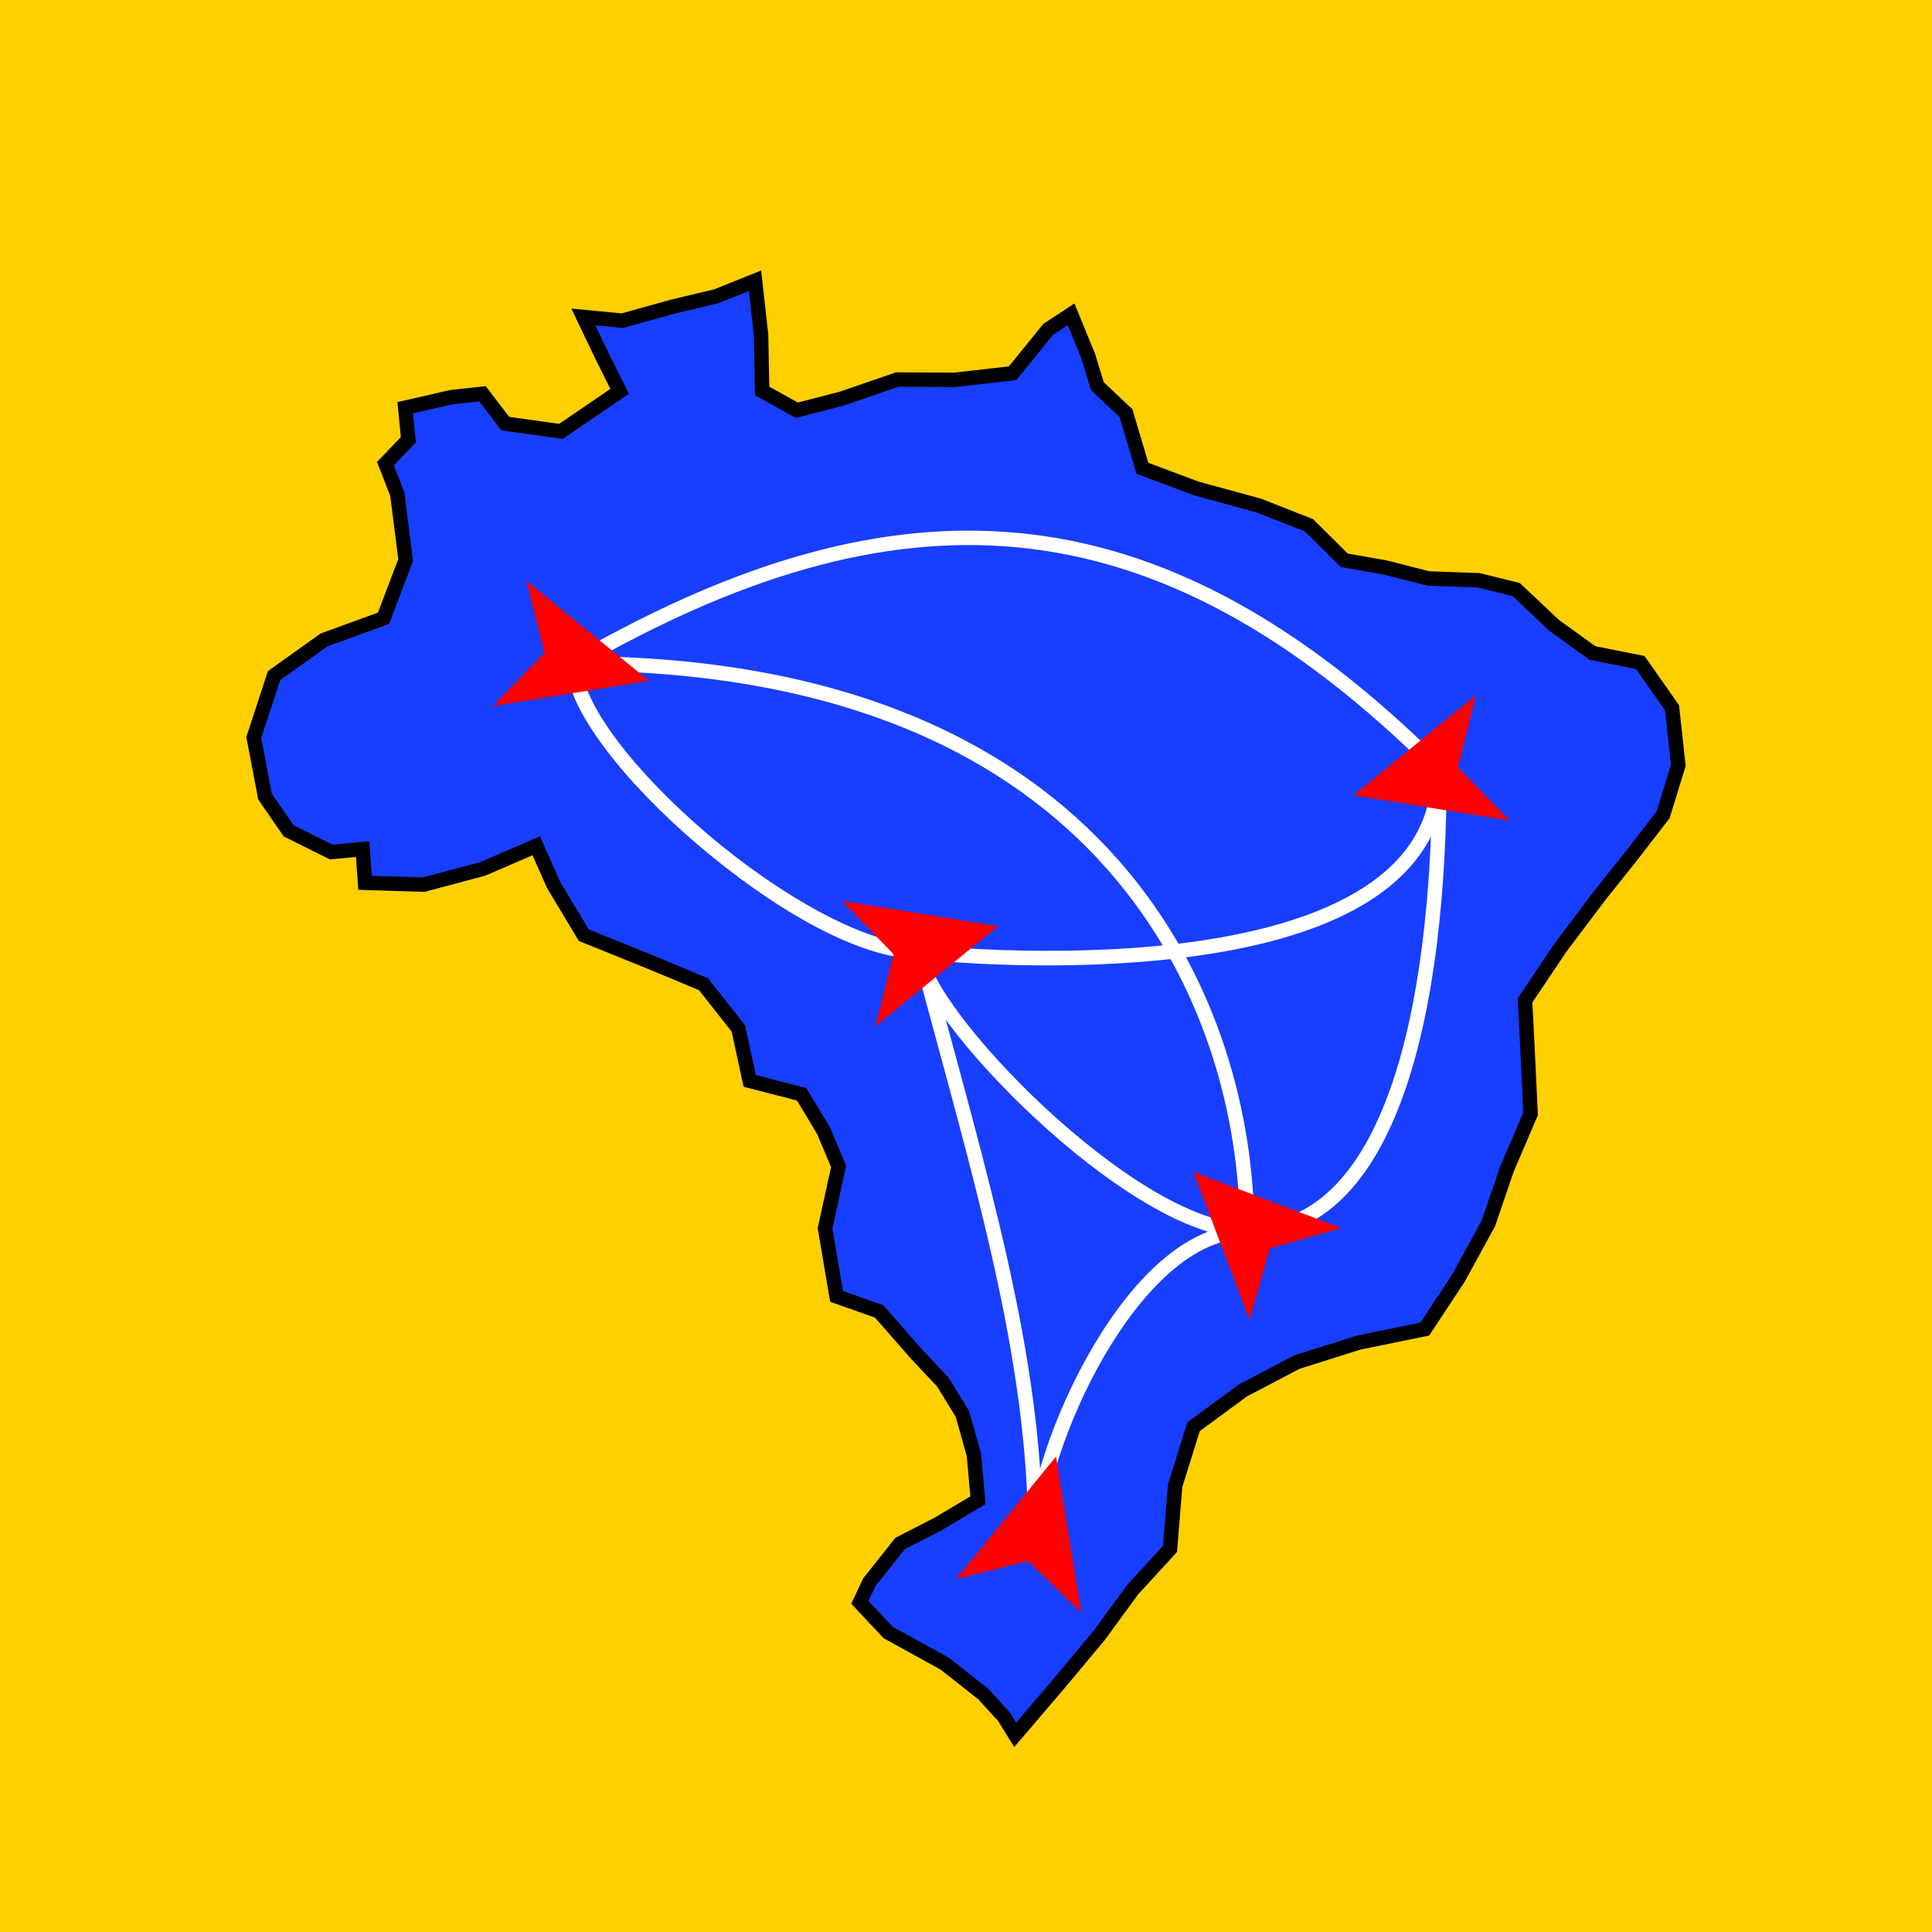
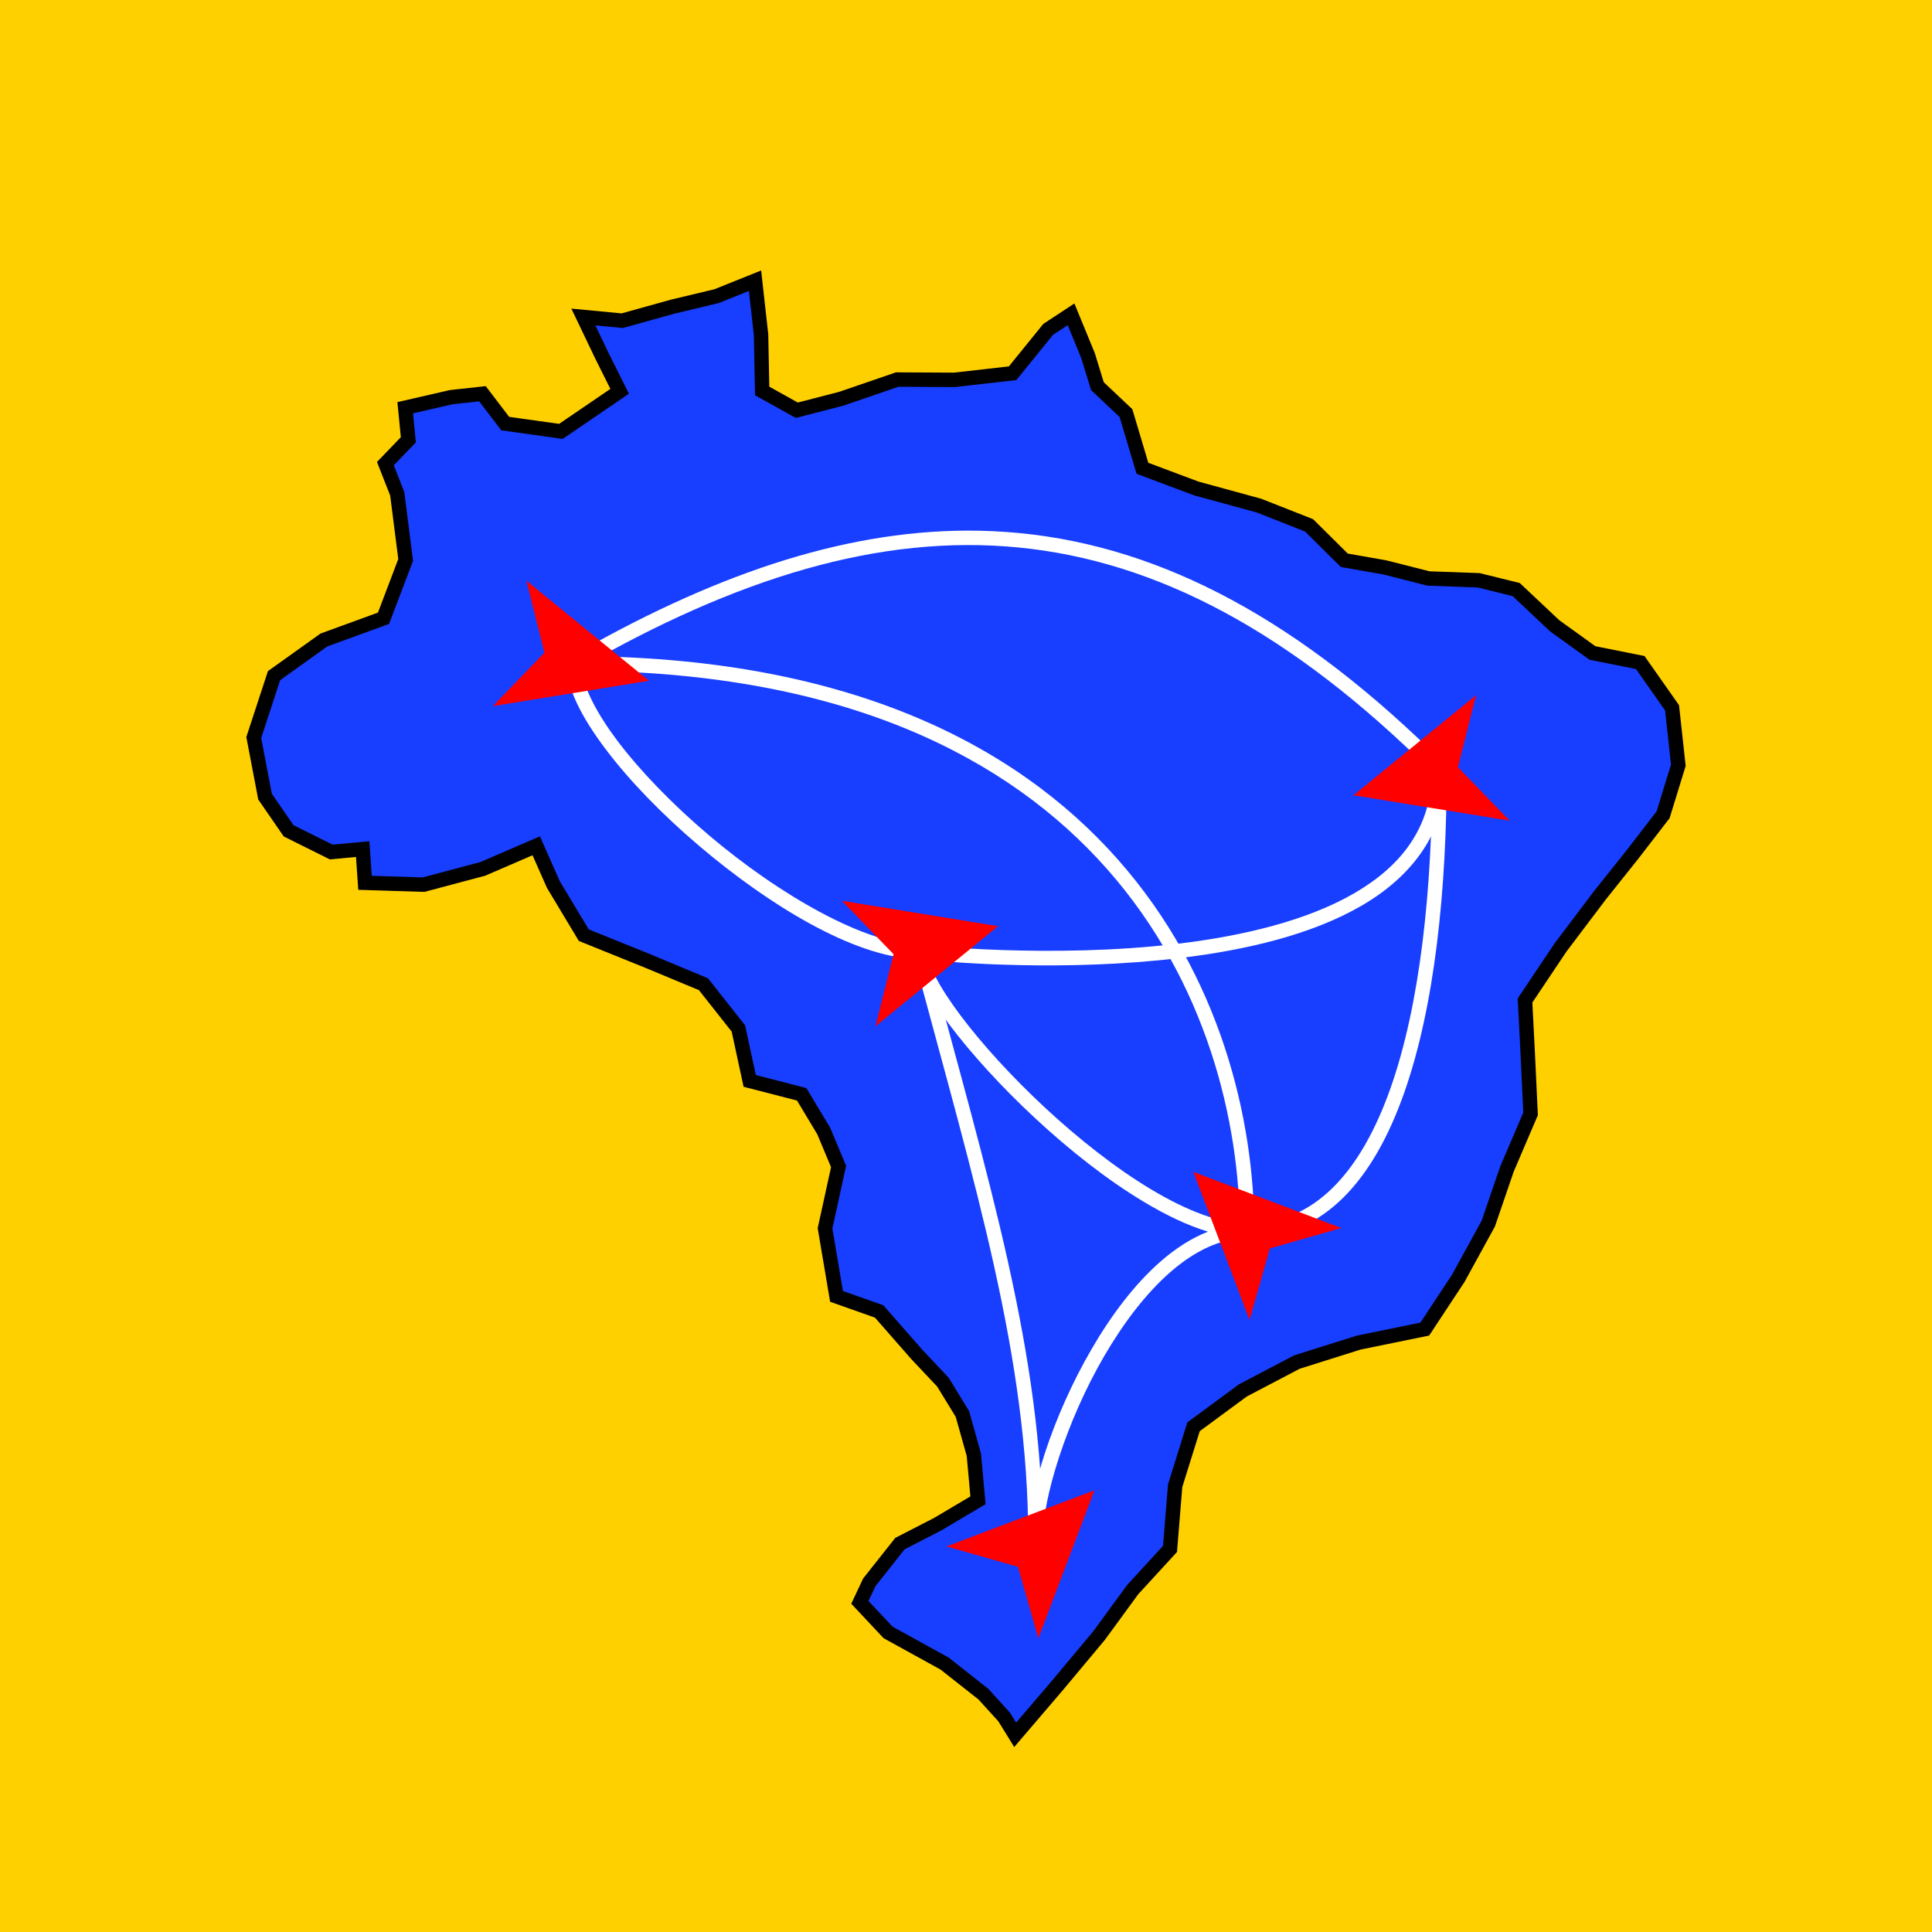
<svg xmlns="http://www.w3.org/2000/svg" width="1000" height="1000" viewBox="0 0 1000 1000" version="1.1" id="svg1">
  <defs id="defs1">
    </defs>
  <g id="layer1" style="display:inline">
-     <rect style="display:none;fill:#ffffff;stroke-width:9.947;stroke-linecap:square;stroke-miterlimit:3" id="rect1-6" width="1000" height="1000" x="0" y="0" />
-     <rect style="display:none;fill:#3c3c3c;stroke-width:9.947;stroke-linecap:square;stroke-miterlimit:3" id="rect1-6-6" width="1000" height="1000" x="0" y="0" />
-     <rect style="display:none;fill:#ff0000;stroke-width:9.947;stroke-linecap:square;stroke-miterlimit:3" id="rect1-6-1" width="1000" height="1000" x="0" y="0" />
-     <rect style="display:none;fill:#183eff;stroke-width:9.947;stroke-linecap:square;stroke-miterlimit:3" id="rect1-6-7" width="1000" height="1000" x="0" y="0" />
    <rect style="display:inline;fill:#ffd000;stroke-width:9.947;stroke-linecap:square;stroke-miterlimit:3" id="rect1-6-3" width="1000" height="1000" x="0" y="0" />
-     <rect style="display:none;fill:#00d000;stroke-width:9.947;stroke-linecap:square;stroke-miterlimit:3" id="rect1-6-2" width="1000" height="1000" x="0" y="0" />
  </g>
-   <g id="layer5" style="display:inline">
-     <g id="path24-9" style="opacity:1">
-       <path style="baseline-shift:baseline;display:inline;overflow:visible;vector-effect:none;fill:#183eff;stroke-linecap:square;enable-background:accumulate;stop-color:#000000;stop-opacity:1" d="m 445.071,829.379 14.613,15.572 29.21,16.091 20.075,15.816 10.723,11.783 5.762,9.304 21.912,-25.617 21.507,-25.749 17.371,-23.763 19.352,-21.1 2.659,-32.706 9.523,-30.512 25.566,-18.843 27.916,-14.649 32.012,-10.084 34.192,-6.993 17.372,-26.335 15.513,-28.299 9.638,-28.169 12.24,-28.597 -1.551,-32.846 -1.323,-25.85 18.453,-27.536 20.484,-27.113 16.426,-20.58 16.095,-20.869 7.892,-25.649 -3.251,-29.737 -16.47,-23.436 -24.751,-4.932 -19.593,-14.12 -19.862,-18.701 -19.444,-4.802 -25.942,-0.934 -22.665,-5.751 -20.93,-3.674 -18.23,-18.084 -25.925,-10.213 -32.417,-8.861 -27.903,-10.461 -8.522,-28.569 -14.782,-13.938 -4.859,-15.827 -8.783,-21.358 -11.829,7.771 -18.42,22.726 -30.127,3.424 -29.607,-0.155 -28.914,9.931 -23.041,5.957 -17.934,-9.983 -0.582,-29.084 -3.117,-27.976 -19.895,7.99 -22.787,5.448 -26.065,7.255 -20.113,-1.921 9.431,19.711 9.351,18.77 -30.402,20.731 -28.822,-4.034 -11.772,-15.438 -16.131,1.751 -23.867,5.482 1.627,16.591 -11.877,12.341 6.13,15.62 4.355,34.225 -11.456,30.187 -30.868,11.253 -25.8,18.44 -10.495,32.041 5.829,30.579 12.211,17.71 22.056,10.974 16.285,-1.51 1.201,17.446 30.287,0.954 30.651,-8.156 27.684,-11.953 8.878,20.068 15.73,26.185 33.415,13.501 28.534,11.889 18.075,22.901 5.861,27.135 26.908,6.946 11.423,19.026 7.668,18.327 -7.007,32.036 5.948,35.201 22.058,7.803 19.315,22.046 13.722,14.575 10.068,16.464 5.909,21.052 2.147,23.6 -20.913,12.41 -19.468,10.009 -15.884,20.064 z" id="path5" />
-       <path style="baseline-shift:baseline;display:inline;overflow:visible;vector-effect:none;stroke-linecap:square;enable-background:accumulate;stop-color:#000000;stop-opacity:1" d="m 393.971,140 -24.197,9.719 -22.586,5.398 -25.465,7.088 -25.998,-2.482 12.295,25.695 7.91,15.881 -26.518,18.082 -25.871,-3.621 -12.119,-15.893 -18.445,2.002 -27.283,6.266 1.781,18.146 -12.344,12.826 6.836,17.416 4.178,32.84 -10.518,27.717 -29.74,10.842 -27.211,19.449 -11.176,34.121 6.156,32.297 13.205,19.152 23.871,11.877 13.535,-1.254 1.17,16.998 34.211,1.078 31.447,-8.367 24.539,-10.596 7.477,16.896 16.492,27.455 34.555,13.963 27.621,11.508 16.938,21.461 6.166,28.541 27.656,7.139 10.498,17.484 7.107,16.99 -6.91,31.59 6.436,38.082 23.209,8.209 18.717,21.361 13.502,14.344 9.598,15.691 5.676,20.225 1.902,20.912 -18.787,11.148 -20.086,10.326 -16.654,21.037 -6.135,13.043 16.754,17.854 29.459,16.227 19.59,15.436 10.285,11.299 8.27,13.357 25.25,-29.518 21.598,-25.859 17.32,-23.693 20.078,-21.891 2.729,-33.57 9.035,-28.947 24.352,-17.949 27.371,-14.361 31.508,-9.926 35.52,-7.264 18.309,-27.754 15.742,-28.717 9.695,-28.34 12.523,-29.258 -1.592,-33.711 -1.26,-24.619 17.703,-26.418 20.391,-26.988 16.414,-20.564 16.527,-21.43 8.318,-27.033 -3.439,-31.459 -17.883,-25.447 -25.422,-5.064 -18.736,-13.502 -20.396,-19.205 -20.77,-5.131 -25.932,-0.932 -22.412,-5.688 -19.914,-3.496 -17.945,-17.801 -26.828,-10.57 -32.447,-8.869 -26.006,-9.75 -8.277,-27.752 -14.795,-13.949 -4.619,-15.047 -10.57,-25.705 -16.098,10.576 -17.822,21.99 -28.391,3.227 -30.02,-0.156 -29.375,10.09 -21.455,5.545 -14.754,-8.213 -0.541,-27.107 z m -6.336,10.594 2.555,22.924 0.623,31.059 21.113,11.754 24.627,-6.367 28.453,-9.773 29.195,0.154 31.865,-3.623 19.016,-23.461 7.561,-4.969 6.996,17.014 5.098,16.605 14.771,13.926 8.766,29.387 29.801,11.174 32.387,8.852 25.021,9.857 18.516,18.367 21.945,3.854 22.914,5.814 25.955,0.934 18.117,4.475 19.326,18.197 20.449,14.736 24.08,4.799 15.059,21.428 3.062,28.014 -7.465,24.266 -15.664,20.309 -16.438,20.594 -20.578,27.236 -19.203,28.656 1.387,27.082 1.51,31.98 -11.957,27.938 -9.578,27.998 -15.285,27.883 -16.436,24.916 -32.865,6.721 -32.514,10.242 -28.463,14.936 -26.779,19.738 -10.012,32.076 -2.588,31.842 -18.627,20.309 -17.422,23.832 -21.416,25.641 -18.576,21.717 -3.252,-5.252 -11.162,-12.266 -20.559,-16.197 -28.961,-15.953 -12.473,-13.293 3.607,-7.672 15.113,-19.092 18.852,-9.691 23.037,-13.67 -2.393,-26.287 -6.141,-21.881 -10.541,-17.236 -13.941,-14.807 -19.914,-22.73 -20.908,-7.396 -5.461,-32.32 7.104,-32.48 -8.227,-19.666 -12.35,-20.568 -26.158,-6.752 -5.559,-25.73 -19.211,-24.34 -29.447,-12.271 -32.275,-13.039 -14.965,-24.914 -10.283,-23.24 -30.828,13.311 -29.855,7.943 -26.361,-0.83 -1.232,-17.891 -19.035,1.764 -20.242,-10.07 -11.217,-16.268 -5.502,-28.859 9.814,-29.963 24.389,-17.432 31.996,-11.664 12.395,-32.658 -4.533,-35.609 -5.424,-13.824 11.41,-11.855 -1.475,-15.035 20.451,-4.697 13.816,-1.5 11.426,14.982 31.773,4.447 34.285,-23.379 -10.791,-21.658 -6.566,-13.727 14.227,1.359 26.666,-7.422 22.988,-5.496 z" id="path6" />
-     </g>
-     <g id="g4">
-       <path style="baseline-shift:baseline;display:inline;overflow:visible;vector-effect:none;fill:#ffffff;stroke-width:0.996;stroke-linecap:square;stroke-miterlimit:0;enable-background:accumulate;stop-color:#000000" d="m 741.356,394.395 v 3.735 c 0,61.997 -6.259,121.461 -21.574,164.955 -7.657,21.747 -17.571,39.455 -29.835,51.571 -12.265,12.116 -26.73,18.763 -44.449,18.763 h -3.735 v 7.469 h 3.735 c 19.628,0 36.286,-7.669 49.697,-20.918 13.412,-13.249 23.728,-31.955 31.633,-54.403 15.808,-44.895 21.998,-104.943 21.998,-167.437 v -3.735 z" id="path12" />
-       <path style="baseline-shift:baseline;display:inline;overflow:visible;vector-effect:none;fill:#ffffff;stroke-width:0.996;stroke-linecap:square;stroke-miterlimit:0;enable-background:accumulate;stop-color:#000000" d="m 296.92,339.618 -3.735,3.735 c 0,12.864 7.997,28.094 20.36,44.498 12.363,16.404 29.332,33.827 48.182,49.849 36.59,31.101 79.741,57.123 111.56,58.634 31.723,118.19 58.922,207.013 58.922,300.169 v 3.735 h 7.47 v -3.735 c 0,-95.343 -27.878,-185.284 -59.882,-304.726 l -3.608,-2.768 c -27.699,0 -72.63,-25.554 -109.625,-57 -18.498,-15.723 -35.141,-32.847 -47.054,-48.655 -10.422,-13.829 -17.038,-26.771 -18.532,-36.184 136.203,0.875 220.979,44.898 272.006,102.608 51.543,58.292 68.778,130.867 68.778,187.375 v 3.735 h 7.47 v -3.735 c 0,-58.024 -17.623,-132.349 -70.653,-192.324 C 525.549,384.855 437.151,339.618 296.92,339.618 Z" id="path11" />
-       <path style="baseline-shift:baseline;display:inline;overflow:visible;vector-effect:none;fill:#ffffff;stroke-width:0.996;stroke-linecap:square;stroke-miterlimit:3;enable-background:accumulate;stop-color:#000000" d="m 500.149,274.649 c -65.241,0.285 -132.485,23.547 -205.096,65.469 l -3.235,1.867 3.735,6.47 3.235,-1.867 c 82.192,-47.454 156.549,-70.282 228.477,-63.207 71.537,7.036 141.069,43.664 213.991,116.23 -0.531,28.933 -16.019,48.57 -40.063,62.596 -24.467,14.272 -57.669,22.193 -90.999,26.205 -66.661,8.024 -133.593,0.619 -133.593,0.619 l -4.147,-0.461 v 4.172 c 0,4.876 1.994,10.248 5.244,16.505 3.25,6.257 7.865,13.319 13.554,20.905 11.379,15.171 27.063,32.413 44.642,48.737 17.579,16.323 37.035,31.714 56.017,43.103 11.426,6.856 22.656,12.262 33.313,15.513 -8.616,3.399 -16.836,8.716 -24.513,15.433 -13.508,11.819 -25.522,27.835 -35.628,45.204 -20.212,34.739 -32.874,74.568 -32.874,98.36 v 3.735 h 7.47 v -3.735 c 0,-21.025 12.237,-60.871 31.862,-94.602 9.813,-16.866 21.452,-32.284 34.087,-43.341 12.636,-11.056 26.122,-17.672 39.868,-17.672 v -7.469 c -13.746,0 -31.377,-6.811 -49.742,-17.83 -18.365,-11.019 -37.501,-26.129 -54.78,-42.173 -17.279,-16.045 -32.717,-33.038 -43.747,-47.744 -5.515,-7.353 -9.926,-14.141 -12.9,-19.866 -1.819,-3.501 -2.87,-6.4 -3.56,-8.899 12.262,1.206 69.815,6.205 130.317,-1.078 33.895,-4.08 67.918,-12.031 93.871,-27.17 25.952,-15.139 43.87,-38.061 43.87,-70.528 v -1.546 l -1.093,-1.095 C 673.581,321.337 601.982,283.224 527.996,275.947 c -9.248,-0.91 -18.527,-1.338 -27.847,-1.297 z" id="path2" />
-     </g>
-     <g id="g3">
-       <path id="path1-2-6" d="m 532.087,808.033 27.634,26.737 -13.135,-80.849 -51.8,63.45 z" style="display:inline;fill:#ff0000;fill-opacity:1;fill-rule:nonzero;stroke:none;stroke-width:0.1" />
-       <path id="path1-2-1" d="m 657.301,646.184 36.972,-10.563 -76.585,-29.05 29.05,76.585 z" style="display:inline;fill:#ff0000;fill-opacity:1;fill-rule:nonzero;stroke:none;stroke-width:0.1" />
-       <path id="path1-2-1-4-1" d="m 462.501,493.891 -9.338,37.301 63.45,-51.8 -80.849,-13.135 z" style="display:inline;fill:#ff0000;fill-opacity:1;fill-rule:nonzero;stroke:none;stroke-width:0.1" />
-       <path id="path1-2-1-4" d="m 754.637,397.13 9.338,-37.301 -63.45,51.8 80.849,13.135 z" style="display:inline;fill:#ff0000;fill-opacity:1;fill-rule:nonzero;stroke:none;stroke-width:0.996;stroke-dasharray:none" />
-       <path id="path1-2" d="m 281.805,337.858 -26.737,27.634 80.849,-13.135 -63.45,-51.8 z" style="display:inline;fill:#ff0000;fill-opacity:1;fill-rule:nonzero;stroke:none;stroke-width:0.1" />
-     </g>
+   <g id="path24-9" style="display:inline;opacity:1">
+     <path d="m 445.071,829.379 14.613,15.572 29.21,16.091 20.075,15.816 10.723,11.783 5.762,9.304 21.912,-25.617 21.507,-25.749 17.371,-23.763 19.352,-21.1 2.659,-32.706 9.523,-30.512 25.566,-18.843 27.916,-14.649 32.012,-10.084 34.192,-6.993 17.372,-26.335 15.513,-28.299 9.638,-28.169 12.24,-28.597 -1.551,-32.846 -1.323,-25.85 18.453,-27.536 20.484,-27.113 16.426,-20.58 16.095,-20.869 7.892,-25.649 -3.251,-29.737 -16.47,-23.436 -24.751,-4.932 -19.593,-14.12 -19.862,-18.701 -19.444,-4.802 -25.942,-0.934 -22.665,-5.751 -20.93,-3.674 -18.23,-18.084 -25.925,-10.213 -32.417,-8.861 -27.903,-10.461 -8.522,-28.569 -14.782,-13.938 -4.859,-15.827 -8.783,-21.358 -11.829,7.771 -18.42,22.726 -30.127,3.424 -29.607,-0.155 -28.914,9.931 -23.041,5.957 -17.934,-9.983 -0.582,-29.084 -3.117,-27.976 -19.895,7.99 -22.787,5.448 -26.065,7.255 -20.113,-1.921 9.431,19.711 9.351,18.77 -30.402,20.731 -28.822,-4.034 -11.772,-15.438 -16.131,1.751 -23.867,5.482 1.627,16.591 -11.877,12.341 6.13,15.62 4.355,34.225 -11.456,30.187 -30.868,11.253 -25.8,18.44 -10.495,32.041 5.829,30.579 12.211,17.71 22.056,10.974 16.285,-1.51 1.201,17.446 30.287,0.954 30.651,-8.156 27.684,-11.953 8.878,20.068 15.73,26.185 33.415,13.501 28.534,11.889 18.075,22.901 5.861,27.135 26.908,6.946 11.423,19.026 7.668,18.327 -7.007,32.036 5.948,35.201 22.058,7.803 19.315,22.046 13.722,14.575 10.068,16.464 5.909,21.052 2.147,23.6 -20.913,12.41 -19.468,10.009 -15.884,20.064 z" style="display:inline;fill:#183eff;fill-rule:nonzero;stroke:#000000;stroke-width:7.47;stroke-linecap:square;stroke-linejoin:miter;stroke-dasharray:none" id="path24-9-0" />
+   </g>
+   <g id="g4" style="display:inline">
+     <path style="baseline-shift:baseline;display:inline;overflow:visible;vector-effect:none;fill:#ffffff;stroke-width:0.996;stroke-linecap:square;stroke-miterlimit:0;enable-background:accumulate;stop-color:#000000" d="m 741.356,394.395 v 3.735 c 0,61.997 -6.259,121.461 -21.574,164.955 -7.657,21.747 -17.571,39.455 -29.835,51.571 -12.265,12.116 -26.73,18.763 -44.449,18.763 h -3.735 v 7.47 h 3.735 c 19.628,0 36.286,-7.669 49.697,-20.918 13.412,-13.249 23.728,-31.955 31.633,-54.403 15.808,-44.895 21.998,-104.943 21.998,-167.437 v -3.735 z" id="path12-3" />
+     <path style="baseline-shift:baseline;display:inline;overflow:visible;vector-effect:none;fill:#ffffff;stroke-width:0.996;stroke-linecap:square;stroke-miterlimit:0;enable-background:accumulate;stop-color:#000000" d="m 296.92,339.618 -3.735,3.735 c 0,12.864 7.997,28.094 20.36,44.498 12.363,16.404 29.332,33.827 48.182,49.849 36.59,31.101 79.741,57.123 111.56,58.634 31.723,118.19 58.922,207.013 58.922,300.169 v 3.735 h 7.469 v -3.735 c 0,-95.343 -27.878,-185.284 -59.882,-304.726 l -3.608,-2.768 c -27.699,0 -72.63,-25.554 -109.625,-57 -18.498,-15.723 -35.141,-32.847 -47.054,-48.655 -10.422,-13.829 -17.038,-26.771 -18.532,-36.184 136.203,0.875 220.979,44.898 272.006,102.608 51.543,58.292 68.778,130.867 68.778,187.375 v 3.735 h 7.469 v -3.735 c 0,-58.024 -17.623,-132.349 -70.653,-192.324 -53.03,-59.975 -141.428,-105.211 -281.658,-105.211 z" id="path11-2" />
+     <path style="baseline-shift:baseline;display:inline;overflow:visible;vector-effect:none;fill:#ffffff;stroke-width:0.996;stroke-linecap:square;stroke-miterlimit:3;enable-background:accumulate;stop-color:#000000" d="m 500.149,274.649 c -65.241,0.285 -132.485,23.547 -205.096,65.469 l -3.235,1.867 3.735,6.47 3.235,-1.867 c 82.192,-47.454 156.549,-70.282 228.477,-63.207 71.537,7.036 141.069,43.664 213.991,116.23 -0.531,28.933 -16.019,48.57 -40.063,62.596 -24.467,14.272 -57.669,22.193 -90.999,26.205 -66.661,8.024 -133.593,0.619 -133.593,0.619 l -4.147,-0.461 v 4.172 c 0,4.876 1.994,10.248 5.244,16.505 3.25,6.257 7.865,13.319 13.554,20.905 11.379,15.171 27.063,32.413 44.642,48.737 17.579,16.323 37.035,31.714 56.017,43.103 11.426,6.856 22.656,12.262 33.313,15.513 -8.616,3.399 -16.836,8.716 -24.513,15.433 -13.508,11.819 -25.522,27.835 -35.628,45.204 -20.212,34.739 -32.874,74.568 -32.874,98.36 v 3.735 h 7.469 v -3.735 c 0,-21.025 12.237,-60.871 31.862,-94.602 9.813,-16.866 21.452,-32.284 34.087,-43.341 12.636,-11.056 26.122,-17.672 39.868,-17.672 v -7.47 c -13.746,0 -31.377,-6.811 -49.742,-17.83 -18.365,-11.019 -37.501,-26.129 -54.78,-42.173 -17.279,-16.045 -32.717,-33.038 -43.747,-47.744 -5.515,-7.353 -9.926,-14.141 -12.9,-19.866 -1.819,-3.501 -2.87,-6.4 -3.56,-8.899 12.262,1.206 69.815,6.205 130.317,-1.078 33.895,-4.08 67.918,-12.031 93.871,-27.17 25.952,-15.139 43.87,-38.061 43.87,-70.528 v -1.546 l -1.093,-1.095 C 673.581,321.337 601.982,283.224 527.996,275.947 c -9.248,-0.91 -18.527,-1.338 -27.847,-1.297 z" id="path2-0" />
+   </g>
+   <g id="g3" style="display:inline">
+     <path id="path1-2-6-6" d="m 526.882,810.986 10.563,36.972 29.049,-76.585 -76.585,29.05 z" style="display:inline;fill:#ff0000;fill-opacity:1;fill-rule:nonzero;stroke:none;stroke-width:0.1" />
+     <path id="path1-2-1-1" d="m 657.301,646.184 36.972,-10.563 -76.585,-29.05 29.05,76.585 z" style="display:inline;fill:#ff0000;fill-opacity:1;fill-rule:nonzero;stroke:none;stroke-width:0.1" />
+     <path id="path1-2-1-4-1-5" d="m 462.501,493.891 -9.338,37.301 63.45,-51.8 -80.849,-13.135 z" style="display:inline;fill:#ff0000;fill-opacity:1;fill-rule:nonzero;stroke:none;stroke-width:0.1" />
+     <path id="path1-2-1-4-5" d="m 754.637,397.13 9.338,-37.301 -63.45,51.8 80.849,13.135 z" style="display:inline;fill:#ff0000;fill-opacity:1;fill-rule:nonzero;stroke:none;stroke-width:0.996;stroke-dasharray:none" />
+     <path id="path1-2-4" d="m 281.805,337.858 -26.737,27.634 80.849,-13.135 -63.45,-51.8 z" style="display:inline;fill:#ff0000;fill-opacity:1;fill-rule:nonzero;stroke:none;stroke-width:0.1" />
  </g>
  <g id="layer4" style="display:none">
    <circle style="fill:#141414;fill-opacity:0.504;stroke-width:3.355;stroke-linecap:square;stroke-miterlimit:3" id="path1" cx="500" cy="500" r="500" />
  </g>
</svg>
